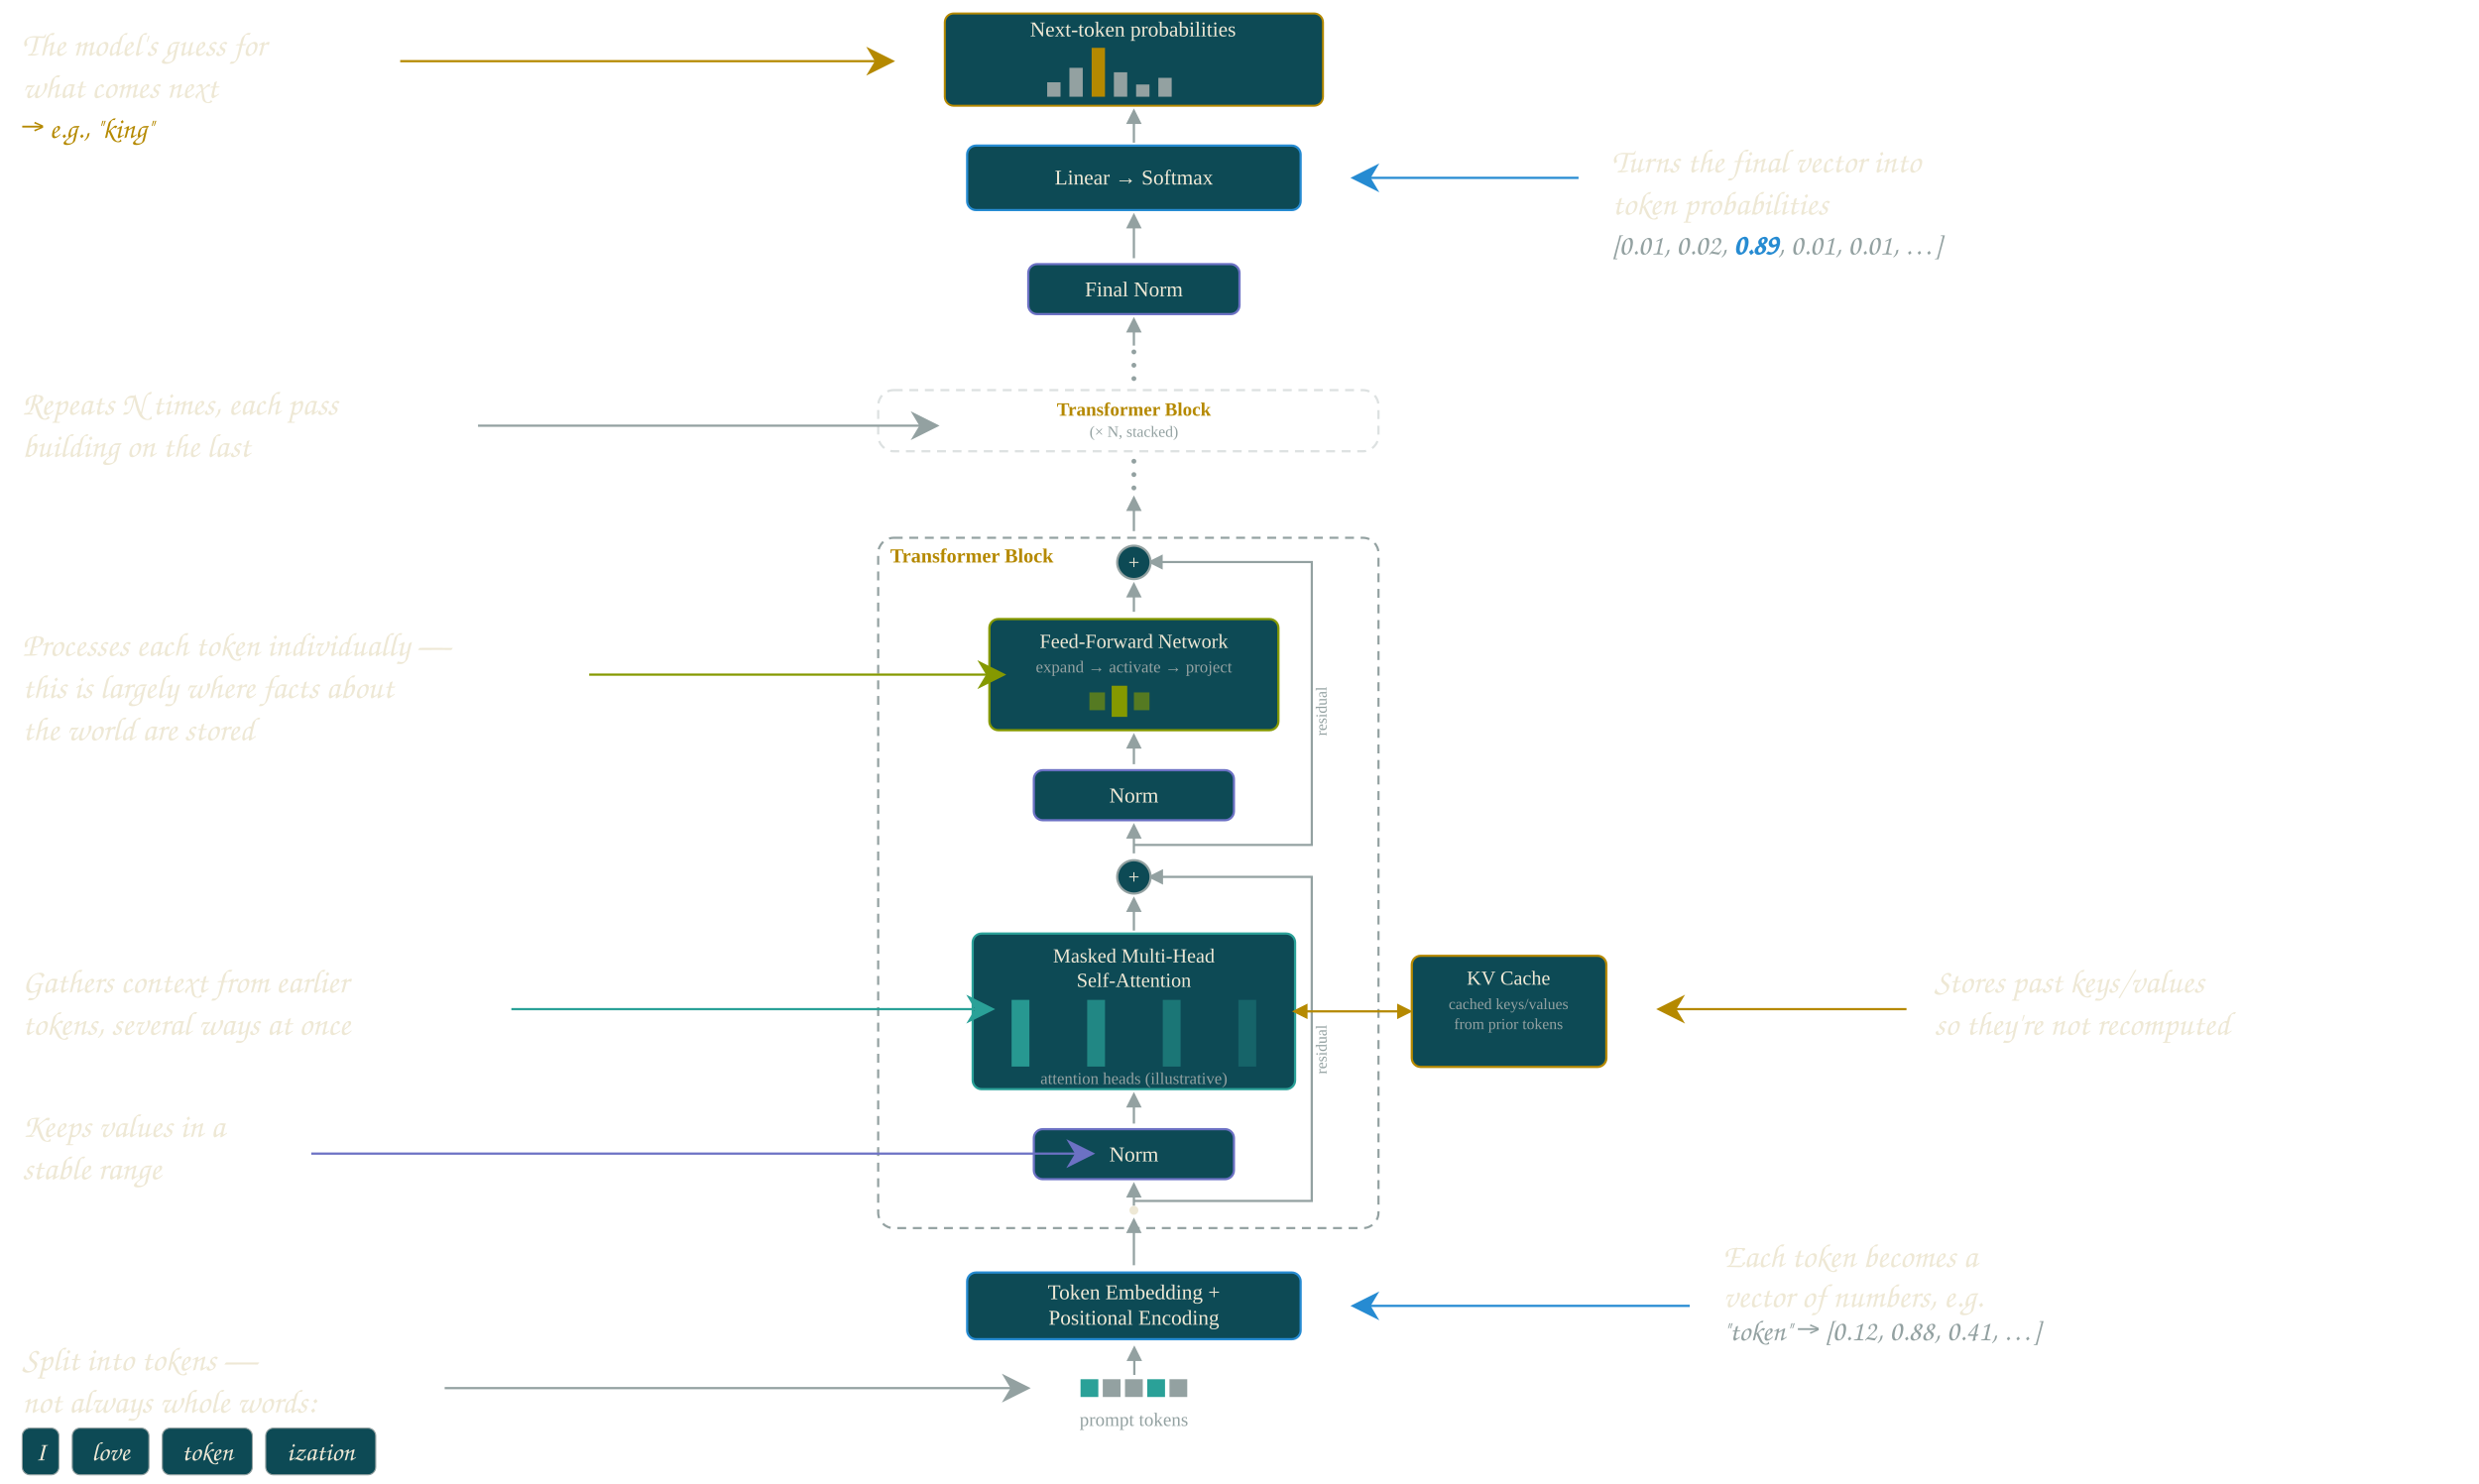
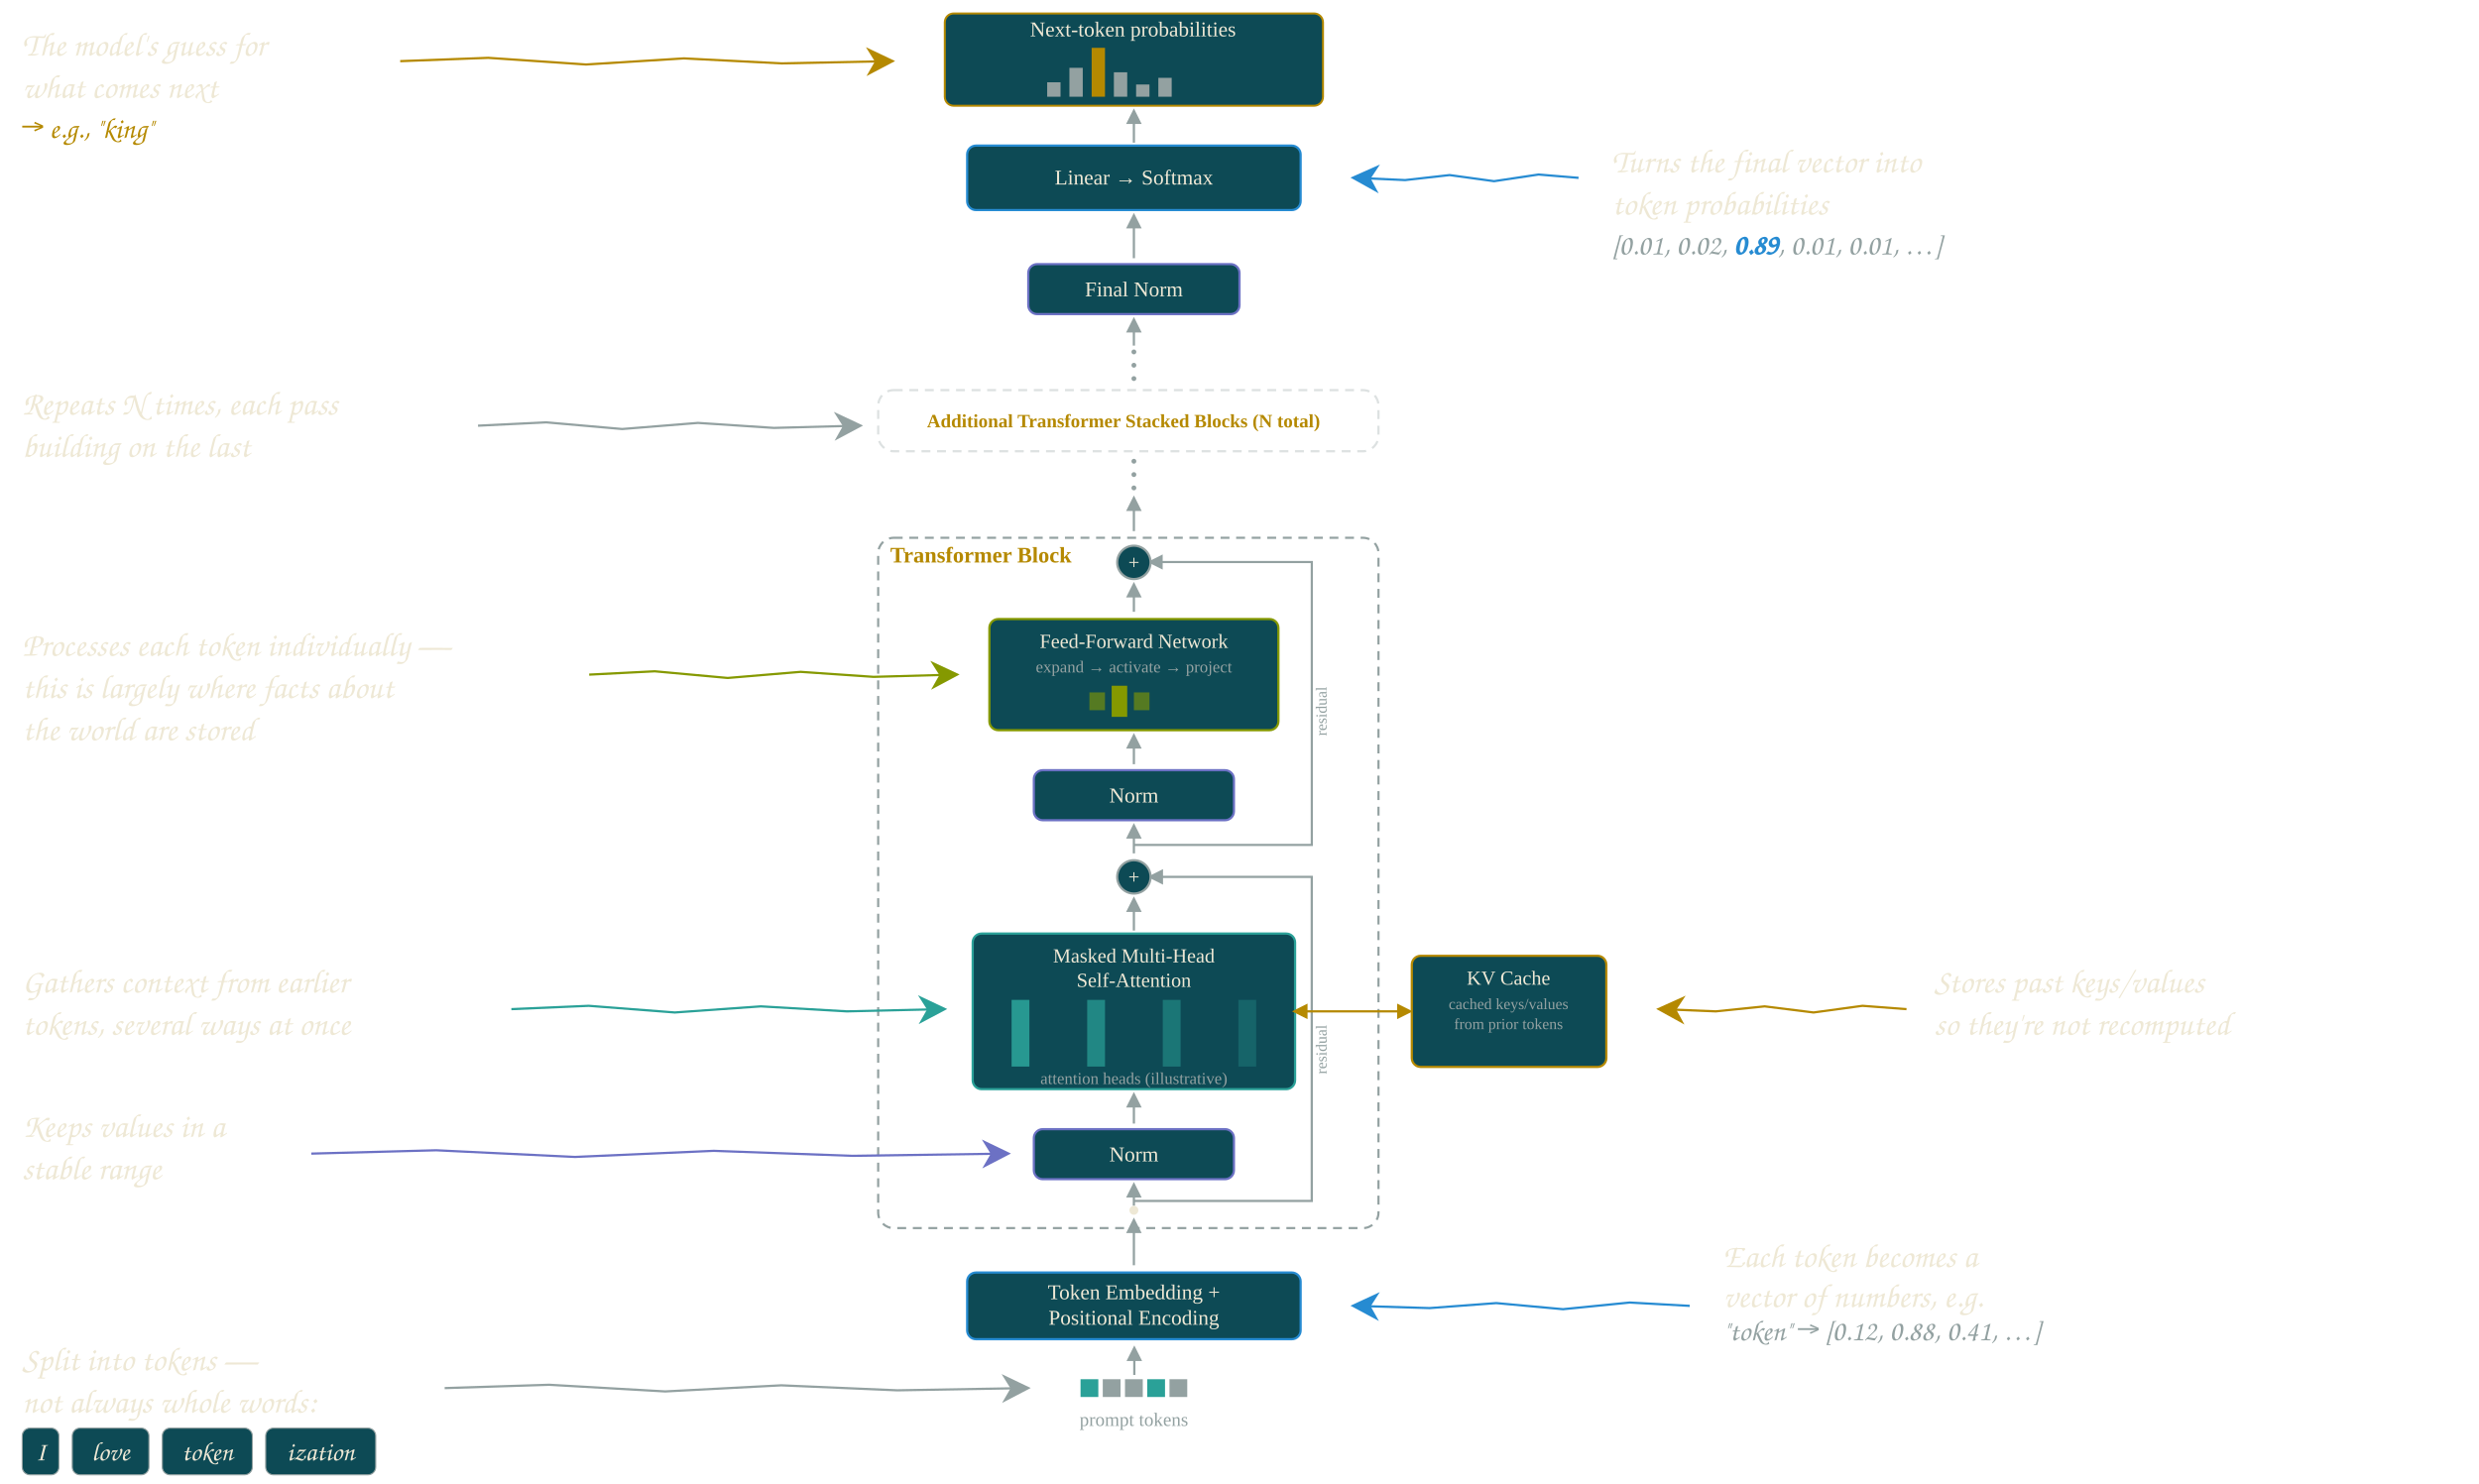
<svg xmlns="http://www.w3.org/2000/svg" width="1677" height="1004" viewBox="0 25 2230 1335">
  <defs>
    <marker id="arrow" viewBox="0 0 10 10" refX="8" refY="5" markerWidth="7" markerHeight="7" orient="auto-start-reverse">
      <path d="M0,0 L10,5 L0,10 z" fill="#93a1a1" />
    </marker>
    <marker id="arrowAmber" viewBox="0 0 10 10" refX="8" refY="5" markerWidth="7" markerHeight="7" orient="auto-start-reverse">
      <path d="M0,0 L10,5 L0,10 z" fill="#b58900" />
    </marker>
    <marker id="calloutArrowAmber" viewBox="0 0 10 10" refX="8" refY="5" markerWidth="13" markerHeight="13" orient="auto-start-reverse">
      <path d="M0,0 L10,5 L0,10 L3,5 z" fill="#b58900" />
    </marker>
    <marker id="calloutArrowBlue" viewBox="0 0 10 10" refX="8" refY="5" markerWidth="13" markerHeight="13" orient="auto-start-reverse">
      <path d="M0,0 L10,5 L0,10 L3,5 z" fill="#268bd2" />
    </marker>
    <marker id="calloutArrowViolet" viewBox="0 0 10 10" refX="8" refY="5" markerWidth="13" markerHeight="13" orient="auto-start-reverse">
      <path d="M0,0 L10,5 L0,10 L3,5 z" fill="#6c71c4" />
    </marker>
    <marker id="calloutArrowGreen" viewBox="0 0 10 10" refX="8" refY="5" markerWidth="13" markerHeight="13" orient="auto-start-reverse">
      <path d="M0,0 L10,5 L0,10 L3,5 z" fill="#859900" />
    </marker>
    <marker id="calloutArrowCyan" viewBox="0 0 10 10" refX="8" refY="5" markerWidth="13" markerHeight="13" orient="auto-start-reverse">
      <path d="M0,0 L10,5 L0,10 L3,5 z" fill="#2aa198" />
    </marker>
    <marker id="calloutArrowGrey" viewBox="0 0 10 10" refX="8" refY="5" markerWidth="13" markerHeight="13" orient="auto-start-reverse">
      <path d="M0,0 L10,5 L0,10 L3,5 z" fill="#93a1a1" />
    </marker>
  </defs>
  <g transform="translate(600,0)">
    <rect x="249.89" y="37.074" width="340.221" height="83.036" rx="8.005" fill="#0d4a55" stroke="#b58900" stroke-width="1.779" />
    <text x="419.188" y="57.668" text-anchor="middle" font-size="19" fill="#eee8d5">Next-token probabilities</text>
    <rect x="342" y="99" width="12" height="13" fill="#93a1a1" />
    <rect x="362" y="86" width="12" height="26" fill="#93a1a1" />
    <rect x="382" y="68" width="12" height="44" fill="#b58900" />
    <rect x="402" y="90" width="12" height="22" fill="#93a1a1" />
    <rect x="422" y="101" width="12" height="11" fill="#93a1a1" />
    <rect x="442" y="95" width="12" height="17" fill="#93a1a1" />
    <line x1="420" y1="153.32" x2="420" y2="125.32" stroke="#93a1a1" stroke-width="2" marker-end="url(#arrow)" />
    <rect x="270" y="155.98" width="300" height="58" rx="8" fill="#0d4a55" stroke="#268bd2" stroke-width="2" />
    <text x="420" y="190.98" text-anchor="middle" font-size="19" fill="#eee8d5">Linear → Softmax</text>
    <line x1="420" y1="257.3" x2="420" y2="219.3" stroke="#93a1a1" stroke-width="2" marker-end="url(#arrow)" />
    <rect x="325" y="262.62" width="190" height="45" rx="8" fill="#0d4a55" stroke="#6c71c4" stroke-width="2" />
    <text x="420" y="291.62" text-anchor="middle" font-size="19" fill="#eee8d5">Final Norm</text>
    <line x1="420" y1="335.94" x2="420" y2="312.94" stroke="#93a1a1" stroke-width="2" marker-end="url(#arrow)" />
    <circle cx="420" cy="341.62" r="2.2" fill="#93a1a1" />
    <circle cx="420" cy="353.62" r="2.2" fill="#93a1a1" />
    <circle cx="420" cy="365.62" r="2.2" fill="#93a1a1" />
    <rect x="190" y="376" width="450" height="55" rx="14" fill="none" stroke="#93a1a1" stroke-width="2" stroke-dasharray="8,6" opacity="0.32" />
-     <text x="420" y="399" text-anchor="middle" font-size="17" font-weight="bold" fill="#b58900">Transformer Block</text>
-     <text x="420" y="418" text-anchor="middle" font-size="14" fill="#93a1a1">(× N, stacked)</text>
+     <text x="410.672" y="409.494" text-anchor="middle" font-size="17" font-weight="bold" fill="#b58900">Additional Transformer Stacked Blocks (N total)</text>
    <path stroke="#93a1a1" stroke-width="2" marker-end="url(#arrow)" d="M 420,502.868 V 473.56" />
    <circle cx="420" cy="440" r="2.2" fill="#93a1a1" />
    <circle cx="420" cy="452" r="2.2" fill="#93a1a1" />
    <circle cx="420" cy="464" r="2.2" fill="#93a1a1" />
    <rect x="189.974" y="508.879" width="450.051" height="621.147" rx="14.002" fill="none" stroke="#93a1a1" stroke-width="1.949" stroke-dasharray="8, 6" />
-     <text x="200.817" y="531.078" font-size="18" fill="#b58900" font-weight="bold">Transformer Block</text>
+     <text x="200.817" y="531.078" font-size="20" fill="#b58900" font-weight="bold">Transformer Block</text>
    <path d="M 420,1105.583 H 580 V 814 H 435" fill="none" stroke="#93a1a1" stroke-width="2" marker-end="url(#arrow)" />
    <text x="-969.32" y="593.3" font-size="14" fill="#93a1a1" transform="rotate(-90)" text-anchor="middle">residual</text>
    <path d="M 419.964,785.241 H 580.036 V 530.684 H 434.971" fill="none" stroke="#93a1a1" stroke-width="1.95" marker-end="url(#arrow)" />
    <text x="-665" y="593.3" font-size="14" fill="#93a1a1" transform="rotate(-90)" text-anchor="middle">residual</text>
    <circle cx="420" cy="531" r="15" fill="#0d4a55" stroke="#93a1a1" stroke-width="2" />
    <text x="420" y="537" text-anchor="middle" font-size="18" fill="#eee8d5">+</text>
    <path stroke="#93a1a1" stroke-width="2" marker-end="url(#arrow)" d="M 420,575.459 V 551.32" />
    <rect x="290" y="582" width="260" height="100" rx="8" fill="#0d4a55" stroke="#859900" stroke-width="2" />
    <text x="420" y="608" text-anchor="middle" font-size="18" fill="#eee8d5">Feed-Forward Network</text>
    <text x="420" y="630" text-anchor="middle" font-size="15" fill="#93a1a1">expand → activate → project</text>
    <rect x="380" y="648" width="14" height="16" fill="#859900" opacity="0.6" />
    <rect x="400" y="642" width="14" height="28" fill="#859900" />
    <rect x="420" y="648" width="14" height="16" fill="#859900" opacity="0.6" />
    <path stroke="#93a1a1" stroke-width="2" marker-end="url(#arrow)" d="M 420,712.607 V 687.32" />
    <rect x="330" y="718" width="180" height="45" rx="8" fill="#0d4a55" stroke="#6c71c4" stroke-width="2" />
    <text x="420" y="747" text-anchor="middle" font-size="19" fill="#eee8d5">Norm</text>
    <path stroke="#93a1a1" stroke-width="2" marker-end="url(#arrow)" d="M 420,792.842 V 768.32" />
    <circle cx="420" cy="814" r="15" fill="#0d4a55" stroke="#93a1a1" stroke-width="2" />
    <text x="420" y="820" text-anchor="middle" font-size="18" fill="#eee8d5">+</text>
    <path stroke="#93a1a1" stroke-width="2" marker-end="url(#arrow)" d="M 420,862.285 V 834.32" />
    <rect x="275" y="865" width="290" height="140" rx="8" fill="#0d4a55" stroke="#2aa198" stroke-width="2" />
    <text x="420" y="891" text-anchor="middle" font-size="18" fill="#eee8d5">Masked Multi-Head</text>
    <text x="420" y="913" text-anchor="middle" font-size="18" fill="#eee8d5">Self-Attention</text>
    <rect x="310" y="924.68" width="16" height="60" fill="#2aa198" opacity="0.9" />
    <rect x="378" y="924.68" width="16" height="60" fill="#2aa198" opacity="0.7" />
    <rect x="446" y="924.68" width="16" height="60" fill="#2aa198" opacity="0.5" />
    <rect x="514" y="924.68" width="16" height="60" fill="#2aa198" opacity="0.3" />
    <text x="420" y="1000.34" text-anchor="middle" font-size="15" fill="#93a1a1">attention heads (illustrative)</text>
    <line x1="565" y1="935" x2="668" y2="935" stroke="#b58900" stroke-width="2" marker-start="url(#arrowAmber)" marker-end="url(#arrowAmber)" />
    <rect x="670" y="885" width="175" height="100" rx="8" fill="#0d4a55" stroke="#b58900" stroke-width="2" />
    <text x="757" y="911" text-anchor="middle" font-size="18" fill="#eee8d5">KV Cache</text>
    <text x="757" y="933" text-anchor="middle" font-size="14" fill="#93a1a1">cached keys/values</text>
    <text x="757" y="951" text-anchor="middle" font-size="14" fill="#93a1a1">from prior tokens</text>
    <path stroke="#93a1a1" stroke-width="2" marker-end="url(#arrow)" d="M 420,1035.971 V 1010.32" />
    <rect x="330" y="1041" width="180" height="45" rx="8" fill="#0d4a55" stroke="#6c71c4" stroke-width="2" />
    <text x="420" y="1070" text-anchor="middle" font-size="19" fill="#eee8d5">Norm</text>
    <path stroke="#93a1a1" stroke-width="2" marker-end="url(#arrow)" d="M 420,1109.945 V 1091.32" />
    <circle cx="420" cy="1114" r="4" fill="#eee8d5" />
    <path stroke="#93a1a1" stroke-width="2" marker-end="url(#arrow)" d="M 420,1163.459 V 1123.32" />
    <rect x="270" y="1170" width="300" height="60" rx="8" fill="#0d4a55" stroke="#268bd2" stroke-width="2" />
    <text x="420" y="1194" text-anchor="middle" font-size="19" fill="#eee8d5">Token Embedding +</text>
    <text x="420" y="1217" text-anchor="middle" font-size="19" fill="#eee8d5">Positional Encoding</text>
    <path stroke="#93a1a1" stroke-width="2" marker-end="url(#arrow)" d="m 420.383,1262.156 v -23.756" />
    <rect x="372" y="1266" width="16" height="16" fill="#2aa198" />
    <rect x="392" y="1266" width="16" height="16" fill="#93a1a1" />
    <rect x="412" y="1266" width="16" height="16" fill="#93a1a1" />
    <rect x="432" y="1266" width="16" height="16" fill="#2aa198" />
    <rect x="452" y="1266" width="16" height="16" fill="#93a1a1" />
    <text x="420" y="1308" text-anchor="middle" font-size="17" fill="#93a1a1">prompt tokens</text>
  </g>
  <g class="fragment" data-fragment-index="8" font-family="'Architects Daughter', cursive">
    <text x="20" y="75" font-size="30" fill="#eee8d5">The model's guess for</text>
    <text x="20" y="113" font-size="30" fill="#eee8d5">what comes next</text>
    <text x="20" y="149" font-size="26" fill="#b58900">→ e.g., "king"</text>
  </g>
-   <path class="fragment" data-fragment-index="8" d="M360.0,80.0 L800.0,80.0" fill="none" stroke="#b58900" stroke-width="2" marker-end="url(#calloutArrowAmber)" />
+   <path class="fragment" data-fragment-index="8" d="M360.0,80.0 L439.2,77.0 L527.2,83.0 L615.2,77.5 L703.2,82.0 L800.0,80.0" fill="none" stroke="#b58900" stroke-width="2" marker-end="url(#calloutArrowAmber)" />
  <g class="fragment" data-fragment-index="7" font-family="'Architects Daughter', cursive">
    <text x="1450" y="180" font-size="30" fill="#eee8d5">Turns the final vector into</text>
    <text x="1450" y="218" font-size="30" fill="#eee8d5">token probabilities</text>
    <text x="1450" y="254" font-size="26" fill="#93a1a1">[0.01, 0.02, <tspan font-weight="bold" fill="#268bd2">0.89</tspan>, 0.01, 0.01, …]</text>
  </g>
-   <path class="fragment" data-fragment-index="7" d="M1420.0,185.0 L1220.0,185.0" fill="none" stroke="#268bd2" stroke-width="2" marker-end="url(#calloutArrowBlue)" />
+   <path class="fragment" data-fragment-index="7" d="M1420.0,185.0 L1384.0,182.0 L1344.0,188.0 L1304.0,182.5 L1264.0,187.0 L1220.0,185.0" fill="none" stroke="#268bd2" stroke-width="2" marker-end="url(#calloutArrowBlue)" />
  <g class="fragment" data-fragment-index="6" font-family="'Architects Daughter', cursive">
    <text x="20" y="398" font-size="30" fill="#eee8d5">Repeats N times, each pass</text>
    <text x="20" y="436" font-size="30" fill="#eee8d5">building on the last</text>
  </g>
-   <path class="fragment" data-fragment-index="6" d="M430.0,408.0 L840.0,408.0" fill="none" stroke="#93a1a1" stroke-width="2" marker-end="url(#calloutArrowGrey)" />
+   <path class="fragment" data-fragment-index="6" d="M430.0,408.0 L491.4,405.0 L559.7,411.0 L627.9,405.5 L696.1,410.0 L771.2,408.0" fill="none" stroke="#93a1a1" stroke-width="2" marker-end="url(#calloutArrowGrey)" />
  <g class="fragment" data-fragment-index="5" font-family="'Architects Daughter', cursive">
    <text x="20" y="615" font-size="30" fill="#eee8d5">Processes each token individually —</text>
    <text x="20" y="653" font-size="30" fill="#eee8d5">this is largely where facts about</text>
    <text x="20" y="691" font-size="30" fill="#eee8d5">the world are stored</text>
  </g>
-   <path class="fragment" data-fragment-index="5" d="M530.0,632.0 L900.0,632.0" fill="none" stroke="#859900" stroke-width="2" marker-end="url(#calloutArrowGreen)" />
+   <path class="fragment" data-fragment-index="5" d="M530.0,632.0 L589.0,629.0 L654.6,635.0 L720.2,629.5 L785.8,634.0 L858.0,632.0" fill="none" stroke="#859900" stroke-width="2" marker-end="url(#calloutArrowGreen)" />
  <g class="fragment" data-fragment-index="3" font-family="'Architects Daughter', cursive">
    <text x="20" y="918" font-size="30" fill="#eee8d5">Gathers context from earlier</text>
    <text x="20" y="956" font-size="30" fill="#eee8d5">tokens, several ways at once</text>
  </g>
-   <path class="fragment" data-fragment-index="3" d="M460.0,933.0 L890.0,933.0" fill="none" stroke="#2aa198" stroke-width="2" marker-end="url(#calloutArrowCyan)" />
+   <path class="fragment" data-fragment-index="3" d="M460.0,933.0 L529.6,930.0 L607.0,936.0 L684.4,930.5 L761.8,935.0 L846.9,933.0" fill="none" stroke="#2aa198" stroke-width="2" marker-end="url(#calloutArrowCyan)" />
  <g class="fragment" data-fragment-index="4" font-family="'Architects Daughter', cursive">
    <text x="1740" y="918" font-size="30" fill="#eee8d5">Stores past keys/values</text>
    <text x="1740" y="956" font-size="30" fill="#eee8d5">so they're not recomputed</text>
  </g>
-   <path class="fragment" data-fragment-index="4" d="M1715.0,933.0 L1495.0,933.0" fill="none" stroke="#b58900" stroke-width="2" marker-end="url(#calloutArrowAmber)" />
+   <path class="fragment" data-fragment-index="4" d="M1715.0,933.0 L1675.4,930.0 L1631.4,936.0 L1587.4,930.5 L1543.4,935.0 L1495.0,933.0" fill="none" stroke="#b58900" stroke-width="2" marker-end="url(#calloutArrowAmber)" />
  <g class="fragment" data-fragment-index="2" font-family="'Architects Daughter', cursive">
    <text x="20" y="1048" font-size="30" fill="#eee8d5">Keeps values in a</text>
    <text x="20" y="1086" font-size="30" fill="#eee8d5">stable range</text>
  </g>
-   <path class="fragment" data-fragment-index="2" d="M280.0,1063.0 L980.0,1063.0" fill="none" stroke="#6c71c4" stroke-width="2" marker-end="url(#calloutArrowViolet)" />
+   <path class="fragment" data-fragment-index="2" d="M280.0,1063.0 L392.4,1060.0 L517.2,1066.0 L642.0,1060.5 L766.9,1065.0 L904.2,1063.0" fill="none" stroke="#6c71c4" stroke-width="2" marker-end="url(#calloutArrowViolet)" />
  <g class="fragment" data-fragment-index="1" font-family="'Architects Daughter', cursive">
    <text x="1550" y="1165" font-size="30" fill="#eee8d5">Each token becomes a</text>
    <text x="1550" y="1201" font-size="30" fill="#eee8d5">vector of numbers, e.g.</text>
    <text x="1550" y="1231" font-size="26" fill="#93a1a1">"token" → [0.12, 0.88, 0.41, …]</text>
  </g>
-   <path class="fragment" data-fragment-index="1" d="M1520.0,1200.0 L1220.0,1200.0" fill="none" stroke="#268bd2" stroke-width="2" marker-end="url(#calloutArrowBlue)" />
+   <path class="fragment" data-fragment-index="1" d="M1520.0,1200.0 L1466.0,1197.0 L1406.0,1203.0 L1346.0,1197.5 L1286.0,1202.0 L1220.0,1200.0" fill="none" stroke="#268bd2" stroke-width="2" marker-end="url(#calloutArrowBlue)" />
  <g class="fragment" data-fragment-index="0" font-family="'Architects Daughter', cursive">
    <text x="20" y="1258" font-size="30" fill="#eee8d5">Split into tokens —</text>
    <text x="20" y="1296" font-size="30" fill="#eee8d5">not always whole words:</text>
    <g font-size="24" fill="#eee8d5" text-anchor="middle">
      <rect x="20" y="1310" width="33" height="42" rx="7" fill="#0d4a55" stroke="#93a1a1" />
      <text x="36.5" y="1339">I</text>
      <rect x="65" y="1310" width="69" height="42" rx="7" fill="#0d4a55" stroke="#93a1a1" />
      <text x="99.5" y="1339">love</text>
      <rect x="146" y="1310" width="81" height="42" rx="7" fill="#0d4a55" stroke="#93a1a1" />
      <text x="186.5" y="1339">token</text>
      <rect x="239" y="1310" width="99" height="42" rx="7" fill="#0d4a55" stroke="#93a1a1" />
      <text x="288.5" y="1339">ization</text>
    </g>
  </g>
-   <path class="fragment" data-fragment-index="0" d="M400.0,1274.0 L922.0,1274.0" fill="none" stroke="#93a1a1" stroke-width="2" marker-end="url(#calloutArrowGrey)" />
+   <path class="fragment" data-fragment-index="0" d="M400.0,1274.0 L494.0,1271.0 L598.4,1277.0 L702.8,1271.5 L807.2,1276.0 L922.0,1274.0" fill="none" stroke="#93a1a1" stroke-width="2" marker-end="url(#calloutArrowGrey)" />
</svg>
